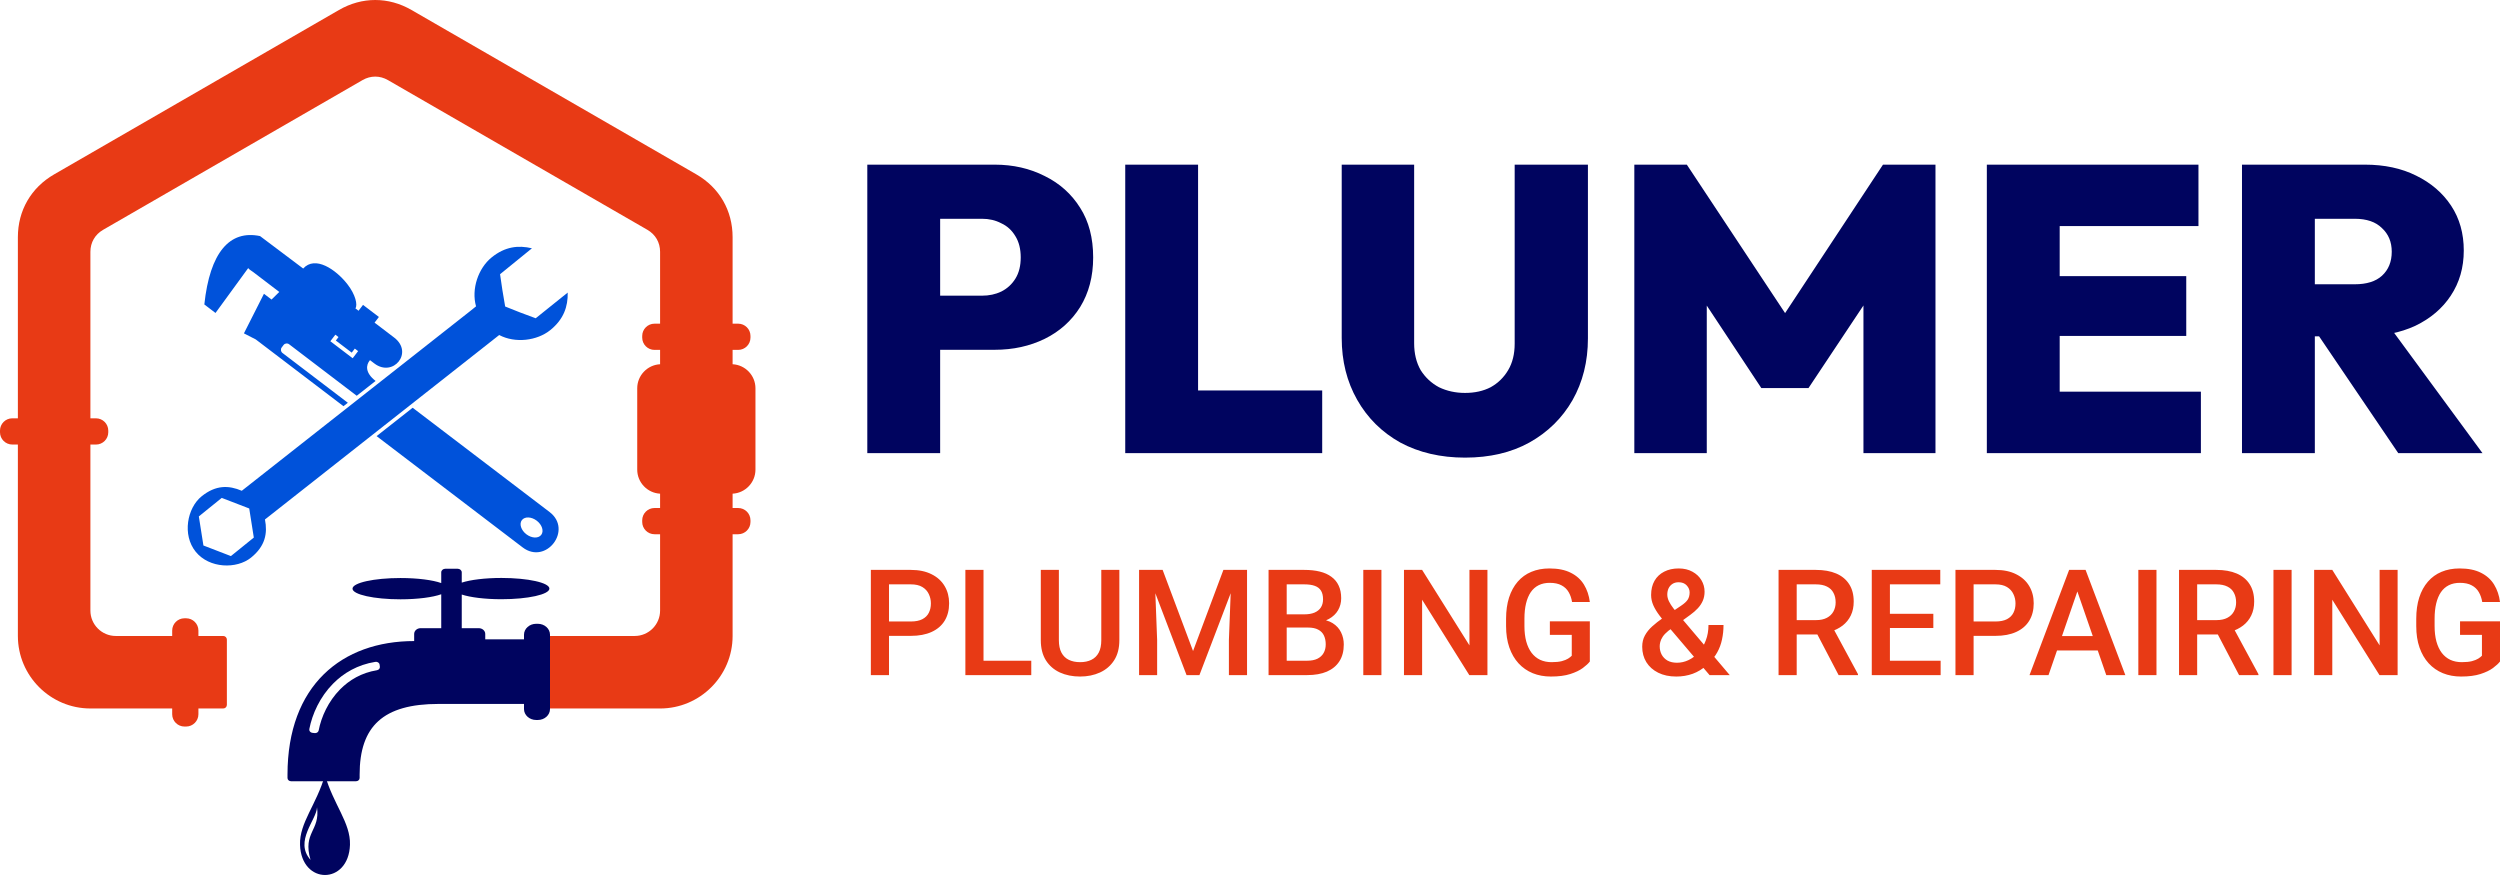
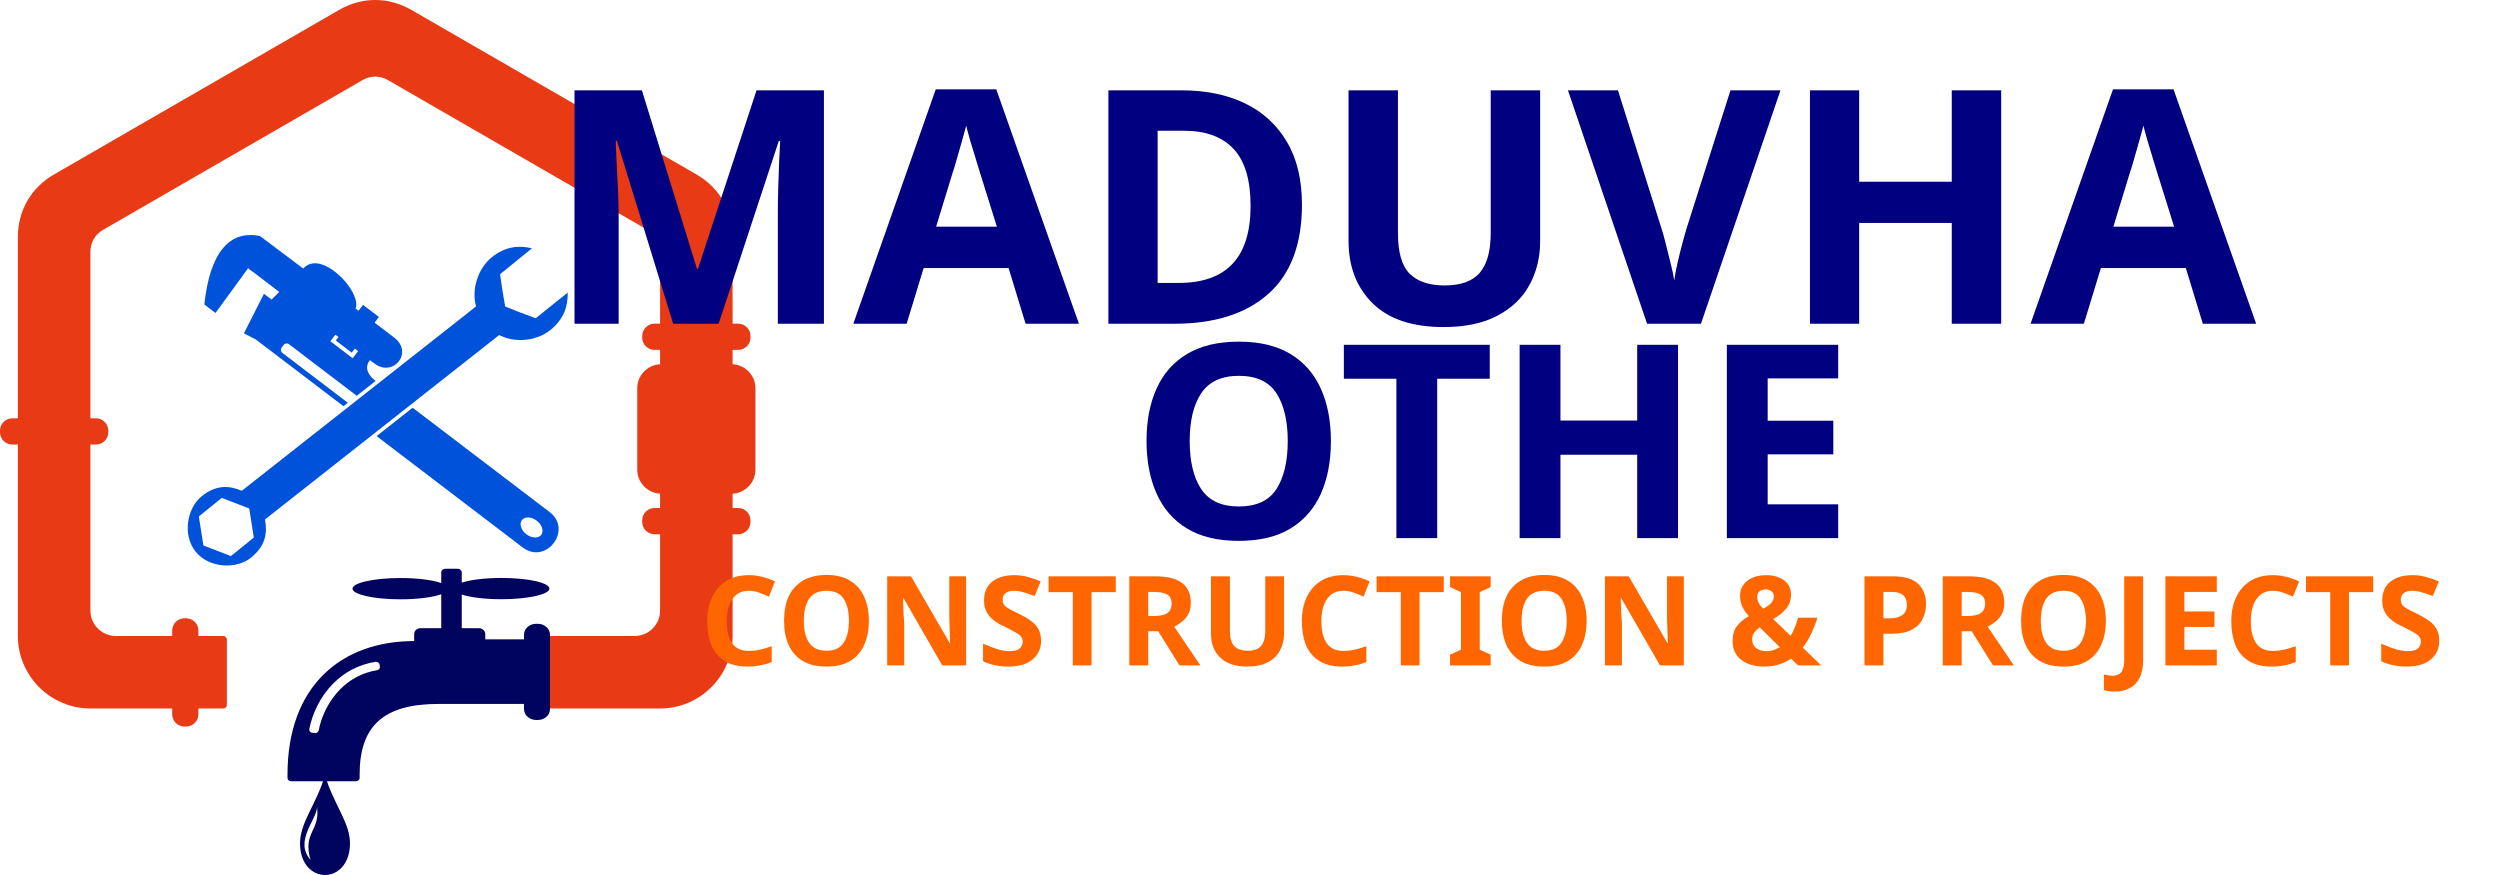
- <svg xmlns="http://www.w3.org/2000/svg" width="200" height="70" viewBox="0 0 200 70" fill="none">
-   <path d="M74.007 27.983V23.654H78.565C79.13 23.654 79.64 23.545 80.096 23.328C80.573 23.09 80.953 22.742 81.235 22.287C81.517 21.831 81.658 21.267 81.658 20.594C81.658 19.921 81.517 19.357 81.235 18.901C80.953 18.424 80.573 18.077 80.096 17.86C79.64 17.621 79.13 17.502 78.565 17.502H74.007V13.172H79.575C81.051 13.172 82.385 13.476 83.579 14.084C84.772 14.669 85.717 15.516 86.412 16.623C87.106 17.708 87.453 19.032 87.453 20.594C87.453 22.113 87.106 23.437 86.412 24.565C85.717 25.672 84.772 26.518 83.579 27.105C82.385 27.69 81.051 27.983 79.575 27.983H74.007ZM69.384 36.252V13.172H75.212V36.252H69.384ZM90.019 36.252V13.172H95.846V36.252H90.019ZM94.642 36.252V31.239H105.776V36.252H94.642ZM117.202 36.61C115.249 36.61 113.523 36.208 112.026 35.405C110.55 34.581 109.4 33.441 108.575 31.987C107.75 30.533 107.337 28.884 107.337 27.039V13.172H113.132V27.462C113.132 28.287 113.306 29.003 113.653 29.611C114.023 30.197 114.511 30.653 115.118 30.978C115.748 31.282 116.443 31.434 117.202 31.434C117.983 31.434 118.667 31.282 119.253 30.978C119.839 30.653 120.306 30.197 120.653 29.611C121.001 29.025 121.174 28.32 121.174 27.495V13.172H127.034V27.072C127.034 28.916 126.622 30.566 125.797 32.02C124.973 33.452 123.822 34.581 122.346 35.405C120.892 36.208 119.178 36.61 117.202 36.61ZM130.746 36.252V13.172H134.946L143.802 26.551H141.816L150.639 13.172H154.838V36.252H149.076V22.808L149.987 23.068L144.681 31.043H140.904L135.63 23.068L136.542 22.808V36.252H130.746ZM158.947 36.252V13.172H164.775V36.252H158.947ZM163.57 36.252V31.336H176.072V36.252H163.57ZM163.57 26.877V22.091H174.9V26.877H163.57ZM163.57 18.087V13.172H175.877V18.087H163.57ZM183.982 26.909V22.742H188.377C189.332 22.742 190.059 22.515 190.558 22.059C191.079 21.581 191.34 20.941 191.34 20.138C191.34 19.357 191.079 18.728 190.558 18.25C190.059 17.751 189.332 17.502 188.377 17.502H183.982V13.172H189.191C190.754 13.172 192.121 13.465 193.293 14.051C194.487 14.637 195.42 15.44 196.093 16.46C196.766 17.48 197.102 18.673 197.102 20.041C197.102 21.408 196.755 22.612 196.061 23.654C195.388 24.674 194.444 25.477 193.228 26.063C192.012 26.627 190.591 26.909 188.963 26.909H183.982ZM179.359 36.252V13.172H185.187V36.252H179.359ZM191.861 36.252L185.154 26.356L190.396 25.086L198.6 36.252H191.861Z" fill="#00045F" />
-   <path d="M72.865 50.869H70.674V49.719H72.865C73.247 49.719 73.555 49.657 73.79 49.534C74.025 49.411 74.197 49.241 74.305 49.025C74.416 48.806 74.472 48.555 74.472 48.274C74.472 48.008 74.416 47.759 74.305 47.528C74.197 47.293 74.025 47.104 73.79 46.962C73.555 46.819 73.247 46.748 72.865 46.748H71.12V54.008H69.668V45.592H72.865C73.516 45.592 74.069 45.708 74.525 45.939C74.983 46.166 75.332 46.482 75.571 46.887C75.81 47.287 75.929 47.746 75.929 48.262C75.929 48.806 75.81 49.272 75.571 49.661C75.332 50.05 74.983 50.349 74.525 50.557C74.069 50.765 73.516 50.869 72.865 50.869ZM82.502 52.857V54.008H78.276V52.857H82.502ZM78.681 45.592V54.008H77.23V45.592H78.681ZM88.103 45.592H89.548V51.216C89.548 51.855 89.41 52.391 89.132 52.823C88.855 53.254 88.477 53.58 87.999 53.799C87.525 54.015 86.995 54.123 86.409 54.123C85.805 54.123 85.264 54.015 84.791 53.799C84.317 53.58 83.943 53.254 83.669 52.823C83.4 52.391 83.264 51.855 83.264 51.216V45.592H84.71V51.216C84.71 51.62 84.779 51.954 84.918 52.216C85.057 52.474 85.253 52.665 85.507 52.788C85.762 52.911 86.062 52.973 86.409 52.973C86.756 52.973 87.055 52.911 87.305 52.788C87.56 52.665 87.757 52.474 87.895 52.216C88.034 51.954 88.103 51.62 88.103 51.216V45.592ZM91.716 45.592H93.011L95.444 52.083L97.872 45.592H99.167L95.954 54.008H94.924L91.716 45.592ZM91.126 45.592H92.357L92.571 51.21V54.008H91.126V45.592ZM98.525 45.592H99.763V54.008H98.312V51.21L98.525 45.592ZM104.642 50.204H102.497L102.486 49.147H104.358C104.674 49.147 104.942 49.1 105.162 49.008C105.385 48.912 105.555 48.775 105.67 48.597C105.786 48.416 105.844 48.199 105.844 47.944C105.844 47.663 105.79 47.434 105.682 47.257C105.574 47.079 105.408 46.95 105.185 46.869C104.965 46.788 104.684 46.748 104.341 46.748H102.936V54.008H101.485V45.592H104.341C104.804 45.592 105.216 45.636 105.578 45.725C105.944 45.813 106.255 45.952 106.509 46.141C106.767 46.326 106.961 46.561 107.092 46.846C107.228 47.131 107.295 47.47 107.295 47.863C107.295 48.21 107.212 48.528 107.046 48.817C106.881 49.102 106.636 49.335 106.312 49.517C105.988 49.698 105.586 49.806 105.104 49.84L104.642 50.204ZM104.578 54.008H102.04L102.693 52.857H104.578C104.906 52.857 105.179 52.803 105.399 52.696C105.618 52.584 105.783 52.431 105.89 52.239C106.002 52.042 106.058 51.813 106.058 51.551C106.058 51.277 106.01 51.041 105.914 50.84C105.817 50.636 105.665 50.48 105.456 50.372C105.248 50.26 104.977 50.204 104.642 50.204H103.012L103.023 49.147H105.145L105.474 49.545C105.937 49.561 106.316 49.663 106.613 49.852C106.913 50.041 107.137 50.285 107.283 50.586C107.43 50.886 107.503 51.21 107.503 51.557C107.503 52.092 107.385 52.541 107.15 52.904C106.919 53.266 106.585 53.541 106.15 53.73C105.715 53.915 105.191 54.008 104.578 54.008ZM110.514 45.592V54.008H109.063V45.592H110.514ZM118.995 45.592V54.008H117.544L113.769 47.979V54.008H112.318V45.592H113.769L117.556 51.632V45.592H118.995ZM127.187 49.707V52.921C127.067 53.079 126.88 53.252 126.626 53.441C126.375 53.626 126.042 53.786 125.625 53.921C125.209 54.056 124.691 54.123 124.071 54.123C123.542 54.123 123.058 54.035 122.62 53.857C122.18 53.676 121.801 53.412 121.481 53.065C121.165 52.719 120.92 52.297 120.747 51.8C120.573 51.299 120.486 50.728 120.486 50.089V49.505C120.486 48.869 120.566 48.303 120.723 47.806C120.885 47.305 121.117 46.881 121.417 46.534C121.718 46.187 122.08 45.925 122.504 45.748C122.932 45.567 123.415 45.476 123.955 45.476C124.645 45.476 125.215 45.592 125.666 45.823C126.121 46.05 126.471 46.367 126.718 46.771C126.965 47.176 127.121 47.638 127.187 48.158H125.764C125.718 47.865 125.627 47.603 125.493 47.372C125.361 47.141 125.172 46.96 124.926 46.829C124.683 46.694 124.367 46.627 123.978 46.627C123.643 46.627 123.348 46.69 123.093 46.817C122.839 46.944 122.627 47.131 122.458 47.378C122.292 47.624 122.167 47.925 122.082 48.28C121.997 48.634 121.955 49.039 121.955 49.493V50.089C121.955 50.551 122.003 50.962 122.1 51.32C122.199 51.678 122.342 51.981 122.527 52.227C122.716 52.474 122.945 52.661 123.215 52.788C123.485 52.911 123.789 52.973 124.128 52.973C124.46 52.973 124.731 52.946 124.943 52.892C125.155 52.834 125.323 52.767 125.446 52.69C125.573 52.609 125.672 52.532 125.741 52.458V50.788H123.989V49.707H127.187ZM133.042 49.43L134.493 48.453C134.736 48.291 134.909 48.133 135.013 47.979C135.117 47.821 135.17 47.624 135.17 47.389C135.17 47.189 135.093 47.004 134.938 46.835C134.784 46.665 134.567 46.58 134.285 46.58C134.089 46.58 133.923 46.627 133.787 46.719C133.653 46.808 133.551 46.927 133.481 47.077C133.416 47.224 133.383 47.388 133.383 47.569C133.383 47.742 133.428 47.921 133.516 48.106C133.605 48.287 133.726 48.478 133.881 48.678C134.035 48.875 134.208 49.087 134.401 49.314L138.378 54.008H136.765L133.516 50.187C133.235 49.848 132.986 49.538 132.771 49.256C132.555 48.971 132.387 48.696 132.268 48.43C132.148 48.16 132.089 47.883 132.089 47.597C132.089 47.158 132.179 46.781 132.36 46.465C132.541 46.149 132.797 45.906 133.129 45.736C133.46 45.563 133.847 45.476 134.291 45.476C134.718 45.476 135.087 45.563 135.395 45.736C135.707 45.906 135.946 46.131 136.112 46.413C136.281 46.694 136.366 47.002 136.366 47.337C136.366 47.603 136.318 47.846 136.222 48.066C136.125 48.285 135.992 48.486 135.822 48.667C135.653 48.848 135.457 49.019 135.233 49.181L133.47 50.464C133.266 50.63 133.113 50.79 133.013 50.944C132.917 51.094 132.853 51.233 132.823 51.36C132.791 51.487 132.776 51.599 132.776 51.696C132.776 51.942 132.828 52.166 132.932 52.366C133.04 52.566 133.196 52.726 133.4 52.846C133.608 52.961 133.861 53.019 134.157 53.019C134.478 53.019 134.788 52.948 135.088 52.805C135.389 52.659 135.659 52.453 135.898 52.187C136.137 51.921 136.325 51.603 136.464 51.233C136.607 50.863 136.678 50.453 136.678 50.002H137.881C137.881 50.41 137.84 50.798 137.759 51.164C137.682 51.53 137.557 51.869 137.383 52.181C137.214 52.493 136.991 52.773 136.713 53.019C136.686 53.046 136.655 53.081 136.621 53.123C136.59 53.162 136.558 53.194 136.528 53.221C136.197 53.526 135.824 53.753 135.412 53.904C135.004 54.05 134.568 54.123 134.106 54.123C133.547 54.123 133.063 54.021 132.655 53.817C132.246 53.612 131.93 53.331 131.707 52.973C131.487 52.614 131.377 52.204 131.377 51.742C131.377 51.399 131.448 51.098 131.591 50.84C131.733 50.578 131.928 50.335 132.175 50.112C132.425 49.885 132.715 49.657 133.042 49.43ZM142.285 45.592H145.262C145.902 45.592 146.448 45.688 146.898 45.881C147.35 46.074 147.694 46.359 147.933 46.736C148.176 47.11 148.297 47.572 148.297 48.124C148.297 48.544 148.22 48.913 148.066 49.233C147.912 49.553 147.694 49.823 147.413 50.042C147.131 50.258 146.796 50.426 146.407 50.545L145.967 50.759H143.291L143.28 49.609H145.286C145.632 49.609 145.921 49.547 146.152 49.424C146.384 49.301 146.557 49.133 146.673 48.921C146.792 48.705 146.852 48.463 146.852 48.193C146.852 47.9 146.795 47.646 146.678 47.43C146.567 47.21 146.394 47.043 146.158 46.927C145.924 46.808 145.625 46.748 145.262 46.748H143.736V54.008H142.285V45.592ZM147.089 54.008L145.112 50.227L146.633 50.222L148.638 53.932V54.008H147.089ZM155.251 52.857V54.008H150.783V52.857H155.251ZM151.193 45.592V54.008H149.742V45.592H151.193ZM154.667 49.106V50.239H150.783V49.106H154.667ZM155.222 45.592V46.748H150.783V45.592H155.222ZM159.633 50.869H157.442V49.719H159.633C160.015 49.719 160.323 49.657 160.558 49.534C160.793 49.411 160.965 49.241 161.073 49.025C161.185 48.806 161.24 48.555 161.24 48.274C161.24 48.008 161.185 47.759 161.073 47.528C160.965 47.293 160.793 47.104 160.558 46.962C160.323 46.819 160.015 46.748 159.633 46.748H157.888V54.008H156.437V45.592H159.633C160.284 45.592 160.838 45.708 161.292 45.939C161.751 46.166 162.1 46.482 162.338 46.887C162.577 47.287 162.697 47.746 162.697 48.262C162.697 48.806 162.577 49.272 162.338 49.661C162.1 50.05 161.751 50.349 161.292 50.557C160.838 50.765 160.284 50.869 159.633 50.869ZM166.397 46.713L163.882 54.008H162.362L165.53 45.592H166.5L166.397 46.713ZM168.501 54.008L165.98 46.713L165.871 45.592H166.847L170.027 54.008H168.501ZM168.379 50.886V52.036H163.801V50.886H168.379ZM172.518 45.592V54.008H171.067V45.592H172.518ZM174.322 45.592H177.299C177.939 45.592 178.484 45.688 178.935 45.881C179.386 46.074 179.731 46.359 179.97 46.736C180.213 47.11 180.334 47.572 180.334 48.124C180.334 48.544 180.257 48.913 180.102 49.233C179.948 49.553 179.731 49.823 179.449 50.042C179.168 50.258 178.833 50.426 178.443 50.545L178.004 50.759H175.328L175.317 49.609H177.322C177.669 49.609 177.958 49.547 178.189 49.424C178.421 49.301 178.594 49.133 178.709 48.921C178.829 48.705 178.889 48.463 178.889 48.193C178.889 47.9 178.831 47.646 178.715 47.43C178.603 47.21 178.43 47.043 178.195 46.927C177.96 46.808 177.661 46.748 177.299 46.748H175.773V54.008H174.322V45.592ZM179.126 54.008L177.149 50.227L178.669 50.222L180.675 53.932V54.008H179.126ZM183.328 45.592V54.008H181.877V45.592H183.328ZM191.809 45.592V54.008H190.358L186.583 47.979V54.008H185.132V45.592H186.583L190.369 51.632V45.592H191.809ZM200 49.707V52.921C199.88 53.079 199.693 53.252 199.439 53.441C199.189 53.626 198.855 53.786 198.439 53.921C198.023 54.056 197.504 54.123 196.884 54.123C196.356 54.123 195.872 54.035 195.433 53.857C194.993 53.676 194.614 53.412 194.294 53.065C193.978 52.719 193.733 52.297 193.56 51.8C193.386 51.299 193.3 50.728 193.3 50.089V49.505C193.3 48.869 193.379 48.303 193.537 47.806C193.699 47.305 193.93 46.881 194.231 46.534C194.531 46.187 194.894 45.925 195.317 45.748C195.745 45.567 196.229 45.476 196.768 45.476C197.458 45.476 198.029 45.592 198.479 45.823C198.934 46.05 199.285 46.367 199.531 46.771C199.778 47.176 199.934 47.638 200 48.158H198.578C198.531 47.865 198.441 47.603 198.306 47.372C198.175 47.141 197.986 46.96 197.739 46.829C197.497 46.694 197.181 46.627 196.791 46.627C196.456 46.627 196.161 46.69 195.907 46.817C195.653 46.944 195.44 47.131 195.271 47.378C195.105 47.624 194.98 47.925 194.895 48.28C194.811 48.634 194.768 49.039 194.768 49.493V50.089C194.768 50.551 194.817 50.962 194.913 51.32C195.013 51.678 195.155 51.981 195.34 52.227C195.529 52.474 195.758 52.661 196.029 52.788C196.298 52.911 196.603 52.973 196.942 52.973C197.273 52.973 197.545 52.946 197.757 52.892C197.969 52.834 198.137 52.767 198.259 52.69C198.387 52.609 198.485 52.532 198.555 52.458V50.788H196.803V49.707H200Z" fill="#E83A15" />
-   <path fill-rule="evenodd" clip-rule="evenodd" d="M4.332 13.949L27.119 0.798C28.963 -0.266 31.074 -0.266 32.919 0.798L55.707 13.949C57.552 15.014 58.608 16.842 58.608 18.973V25.894H58.642H59.056C59.597 25.894 60.038 26.336 60.038 26.876V27.011C60.038 27.551 59.596 27.992 59.056 27.992H58.848H58.641H58.608V29.139C59.623 29.19 60.437 30.036 60.437 31.064V37.57C60.437 38.597 59.623 39.443 58.608 39.494V40.641H58.642H59.056C59.597 40.641 60.038 41.083 60.038 41.623V41.758C60.038 42.297 59.596 42.739 59.056 42.739H58.848H58.641H58.608V50.878C58.608 54.074 56.002 56.679 52.806 56.679H43.306V50.879V50.878H50.777C51.895 50.878 52.807 49.966 52.807 48.848V42.739H52.359C51.819 42.739 51.377 42.297 51.377 41.758V41.623C51.377 41.083 51.819 40.641 52.359 40.641H52.807V39.494C51.792 39.443 50.978 38.597 50.978 37.57V31.064C50.978 30.036 51.792 29.191 52.807 29.139V27.992H52.359C51.819 27.992 51.377 27.551 51.377 27.011V26.876C51.377 26.336 51.819 25.894 52.359 25.894H52.807V20.144C52.807 19.398 52.438 18.758 51.791 18.385C44.873 14.393 37.953 10.399 31.034 6.407C30.389 6.035 29.649 6.035 29.004 6.407L8.248 18.386C7.602 18.759 7.232 19.399 7.232 20.145V33.466H7.266H7.68C8.221 33.466 8.662 33.908 8.662 34.448V34.583C8.662 35.123 8.221 35.564 7.68 35.564H7.472H7.265H7.232V48.848C7.232 49.966 8.144 50.878 9.262 50.878H13.775V50.859V50.444C13.775 49.904 14.217 49.463 14.756 49.463H14.891C15.432 49.463 15.873 49.904 15.873 50.444V50.653V50.86V50.878H17.86C18.02 50.878 18.15 51.009 18.15 51.168V56.388C18.15 56.548 18.02 56.678 17.86 56.678H15.873V57.141C15.873 57.681 15.431 58.123 14.891 58.123H14.756C14.217 58.123 13.775 57.681 13.775 57.141V56.678H7.232C4.037 56.678 1.43 54.073 1.43 50.877V35.563H0.982C0.442 35.563 0 35.122 0 34.582V34.447C0 33.907 0.442 33.465 0.982 33.465H1.43V18.973C1.43 16.842 2.486 15.014 4.332 13.949Z" fill="#E83A15" />
-   <path fill-rule="evenodd" clip-rule="evenodd" d="M24.745 58.327C24.979 57.114 25.598 55.756 26.636 54.702C27.484 53.839 28.61 53.176 30.031 52.948C30.111 52.935 30.186 52.952 30.252 52.994C30.318 53.038 30.357 53.097 30.367 53.17L30.39 53.332C30.409 53.468 30.306 53.594 30.156 53.618C28.926 53.818 27.948 54.398 27.206 55.152C26.267 56.107 25.705 57.337 25.493 58.436C25.466 58.572 25.326 58.665 25.173 58.648L24.991 58.627C24.911 58.617 24.845 58.583 24.796 58.524C24.749 58.464 24.732 58.398 24.745 58.327ZM35.623 45.5H36.615C36.793 45.5 36.94 45.63 36.94 45.791V46.61C37.629 46.385 38.795 46.236 40.117 46.236C42.235 46.236 43.952 46.617 43.952 47.087C43.952 47.557 42.235 47.938 40.117 47.938C38.795 47.938 37.629 47.79 36.94 47.563V50.255H38.304C38.588 50.255 38.82 50.462 38.82 50.716V51.144H41.92V50.776C41.92 50.295 42.358 49.903 42.893 49.903H43.027C43.563 49.903 44 50.295 44 50.776V50.961V51.145V56.316V56.727C44 57.206 43.563 57.599 43.027 57.599H42.893C42.358 57.599 41.92 57.206 41.92 56.727V56.315H35.08C30.658 56.315 28.77 58.093 28.77 61.972V62.242C28.77 62.384 28.641 62.5 28.482 62.5H23.287C23.129 62.5 23 62.384 23 62.242V61.972C23 54.819 27.359 51.285 33.133 51.285V50.715C33.133 50.461 33.365 50.254 33.649 50.254H35.299V47.541C34.623 47.783 33.415 47.945 32.037 47.945C29.919 47.945 28.201 47.563 28.201 47.093C28.201 46.623 29.919 46.242 32.037 46.242C33.415 46.242 34.623 46.403 35.299 46.645V45.789C35.298 45.63 35.444 45.5 35.623 45.5Z" fill="#00045F" />
-   <path fill-rule="evenodd" clip-rule="evenodd" d="M24.842 68.789C23.51 67.295 25.338 65.578 25.362 64.58C25.624 66.484 24.196 66.576 24.842 68.789ZM24.002 67.582C23.946 65.822 25.327 64.365 26 62C26.673 64.365 28.054 65.822 27.998 67.582C27.896 70.806 24.104 70.806 24.002 67.582Z" fill="#00045F" />
-   <path fill-rule="evenodd" clip-rule="evenodd" d="M26.456 27.262L26.829 26.773L27.08 26.965L26.868 27.244L28.138 28.211L28.385 27.887L28.65 28.089L28.214 28.66L26.428 27.3L26.456 27.262ZM41.75 41.609C41.521 41.909 41.683 42.417 42.11 42.743C42.538 43.069 43.07 43.09 43.299 42.789C43.528 42.489 43.367 41.981 42.939 41.655C42.512 41.329 41.98 41.309 41.75 41.609ZM30.047 30.476C29.196 29.814 29.267 29.203 29.598 28.811L29.95 29.079C31.442 30.216 33.117 28.212 31.532 27.004L29.966 25.812L30.312 25.358L29.042 24.391L28.683 24.861L28.432 24.669C28.621 24.408 28.456 23.581 27.785 22.727C26.864 21.553 25.212 20.422 24.255 21.483C22.757 20.34 22.203 19.953 20.803 18.886C18.376 18.376 16.79 20.186 16.347 24.357L17.24 25.037L19.855 21.448C19.934 21.561 20.141 21.678 20.257 21.765L22.342 23.355L21.724 23.964L21.116 23.502L19.514 26.669L20.461 27.154L27.478 32.496L27.827 32.221L22.597 28.237C22.46 28.132 22.432 27.933 22.538 27.794L22.686 27.599C22.792 27.461 22.991 27.434 23.128 27.54L28.538 31.662L30.047 30.476ZM41.813 43.793C43.685 45.219 45.841 42.39 43.969 40.964L33.012 32.62L30.128 34.889L41.813 43.793Z" fill="#0052DA" />
-   <path fill-rule="evenodd" clip-rule="evenodd" d="M19.938 40.678L18.839 40.255L17.74 39.832L16.823 40.572L15.907 41.313L16.09 42.476L16.273 43.639L17.373 44.063L18.472 44.487L19.389 43.746L20.305 43.005L20.122 41.842L19.938 40.678ZM42.555 19.864C41.465 19.603 40.401 19.727 39.333 20.591C38.265 21.454 37.692 23.114 38.083 24.508L37.891 24.663L37.603 24.895L19.343 39.262C18.305 38.819 17.27 38.783 16.125 39.709C14.979 40.635 14.562 42.785 15.655 44.138C16.748 45.491 18.939 45.535 20.084 44.609C21.23 43.683 21.412 42.664 21.197 41.557L39.936 26.802C41.217 27.477 42.961 27.267 44.029 26.403C45.096 25.54 45.442 24.525 45.416 23.406L42.856 25.461L41.605 24.995L40.413 24.521L40.191 23.205L40.005 21.936L42.555 19.864Z" fill="#0052DA" />
+ <svg xmlns="http://www.w3.org/2000/svg" width="200" height="70" viewBox="0 0 200 70" fill="none" version="1.1" id="svg16">
+   <defs id="defs20" />
+   <path fill-rule="evenodd" clip-rule="evenodd" d="M4.332 13.949L27.119 0.798C28.963 -0.266 31.074 -0.266 32.919 0.798L55.707 13.949C57.552 15.014 58.608 16.842 58.608 18.973V25.894H58.642H59.056C59.597 25.894 60.038 26.336 60.038 26.876V27.011C60.038 27.551 59.596 27.992 59.056 27.992H58.848H58.641H58.608V29.139C59.623 29.19 60.437 30.036 60.437 31.064V37.57C60.437 38.597 59.623 39.443 58.608 39.494V40.641H58.642H59.056C59.597 40.641 60.038 41.083 60.038 41.623V41.758C60.038 42.297 59.596 42.739 59.056 42.739H58.848H58.641H58.608V50.878C58.608 54.074 56.002 56.679 52.806 56.679H43.306V50.879V50.878H50.777C51.895 50.878 52.807 49.966 52.807 48.848V42.739H52.359C51.819 42.739 51.377 42.297 51.377 41.758V41.623C51.377 41.083 51.819 40.641 52.359 40.641H52.807V39.494C51.792 39.443 50.978 38.597 50.978 37.57V31.064C50.978 30.036 51.792 29.191 52.807 29.139V27.992H52.359C51.819 27.992 51.377 27.551 51.377 27.011V26.876C51.377 26.336 51.819 25.894 52.359 25.894H52.807V20.144C52.807 19.398 52.438 18.758 51.791 18.385C44.873 14.393 37.953 10.399 31.034 6.407C30.389 6.035 29.649 6.035 29.004 6.407L8.248 18.386C7.602 18.759 7.232 19.399 7.232 20.145V33.466H7.266H7.68C8.221 33.466 8.662 33.908 8.662 34.448V34.583C8.662 35.123 8.221 35.564 7.68 35.564H7.472H7.265H7.232V48.848C7.232 49.966 8.144 50.878 9.262 50.878H13.775V50.859V50.444C13.775 49.904 14.217 49.463 14.756 49.463H14.891C15.432 49.463 15.873 49.904 15.873 50.444V50.653V50.86V50.878H17.86C18.02 50.878 18.15 51.009 18.15 51.168V56.388C18.15 56.548 18.02 56.678 17.86 56.678H15.873V57.141C15.873 57.681 15.431 58.123 14.891 58.123H14.756C14.217 58.123 13.775 57.681 13.775 57.141V56.678H7.232C4.037 56.678 1.43 54.073 1.43 50.877V35.563H0.982C0.442 35.563 0 35.122 0 34.582V34.447C0 33.907 0.442 33.465 0.982 33.465H1.43V18.973C1.43 16.842 2.486 15.014 4.332 13.949Z" fill="#E83A15" id="path6" />
+   <path fill-rule="evenodd" clip-rule="evenodd" d="M24.745 58.327C24.979 57.114 25.598 55.756 26.636 54.702C27.484 53.839 28.61 53.176 30.031 52.948C30.111 52.935 30.186 52.952 30.252 52.994C30.318 53.038 30.357 53.097 30.367 53.17L30.39 53.332C30.409 53.468 30.306 53.594 30.156 53.618C28.926 53.818 27.948 54.398 27.206 55.152C26.267 56.107 25.705 57.337 25.493 58.436C25.466 58.572 25.326 58.665 25.173 58.648L24.991 58.627C24.911 58.617 24.845 58.583 24.796 58.524C24.749 58.464 24.732 58.398 24.745 58.327ZM35.623 45.5H36.615C36.793 45.5 36.94 45.63 36.94 45.791V46.61C37.629 46.385 38.795 46.236 40.117 46.236C42.235 46.236 43.952 46.617 43.952 47.087C43.952 47.557 42.235 47.938 40.117 47.938C38.795 47.938 37.629 47.79 36.94 47.563V50.255H38.304C38.588 50.255 38.82 50.462 38.82 50.716V51.144H41.92V50.776C41.92 50.295 42.358 49.903 42.893 49.903H43.027C43.563 49.903 44 50.295 44 50.776V50.961V51.145V56.316V56.727C44 57.206 43.563 57.599 43.027 57.599H42.893C42.358 57.599 41.92 57.206 41.92 56.727V56.315H35.08C30.658 56.315 28.77 58.093 28.77 61.972V62.242C28.77 62.384 28.641 62.5 28.482 62.5H23.287C23.129 62.5 23 62.384 23 62.242V61.972C23 54.819 27.359 51.285 33.133 51.285V50.715C33.133 50.461 33.365 50.254 33.649 50.254H35.299V47.541C34.623 47.783 33.415 47.945 32.037 47.945C29.919 47.945 28.201 47.563 28.201 47.093C28.201 46.623 29.919 46.242 32.037 46.242C33.415 46.242 34.623 46.403 35.299 46.645V45.789C35.298 45.63 35.444 45.5 35.623 45.5Z" fill="#00045F" id="path8" />
+   <path fill-rule="evenodd" clip-rule="evenodd" d="M24.842 68.789C23.51 67.295 25.338 65.578 25.362 64.58C25.624 66.484 24.196 66.576 24.842 68.789ZM24.002 67.582C23.946 65.822 25.327 64.365 26 62C26.673 64.365 28.054 65.822 27.998 67.582C27.896 70.806 24.104 70.806 24.002 67.582Z" fill="#00045F" id="path10" />
+   <path fill-rule="evenodd" clip-rule="evenodd" d="M26.456 27.262L26.829 26.773L27.08 26.965L26.868 27.244L28.138 28.211L28.385 27.887L28.65 28.089L28.214 28.66L26.428 27.3L26.456 27.262ZM41.75 41.609C41.521 41.909 41.683 42.417 42.11 42.743C42.538 43.069 43.07 43.09 43.299 42.789C43.528 42.489 43.367 41.981 42.939 41.655C42.512 41.329 41.98 41.309 41.75 41.609ZM30.047 30.476C29.196 29.814 29.267 29.203 29.598 28.811L29.95 29.079C31.442 30.216 33.117 28.212 31.532 27.004L29.966 25.812L30.312 25.358L29.042 24.391L28.683 24.861L28.432 24.669C28.621 24.408 28.456 23.581 27.785 22.727C26.864 21.553 25.212 20.422 24.255 21.483C22.757 20.34 22.203 19.953 20.803 18.886C18.376 18.376 16.79 20.186 16.347 24.357L17.24 25.037L19.855 21.448C19.934 21.561 20.141 21.678 20.257 21.765L22.342 23.355L21.724 23.964L21.116 23.502L19.514 26.669L20.461 27.154L27.478 32.496L27.827 32.221L22.597 28.237C22.46 28.132 22.432 27.933 22.538 27.794L22.686 27.599C22.792 27.461 22.991 27.434 23.128 27.54L28.538 31.662L30.047 30.476ZM41.813 43.793C43.685 45.219 45.841 42.39 43.969 40.964L33.012 32.62L30.128 34.889L41.813 43.793Z" fill="#0052DA" id="path12" />
+   <path fill-rule="evenodd" clip-rule="evenodd" d="M19.938 40.678L18.839 40.255L17.74 39.832L16.823 40.572L15.907 41.313L16.09 42.476L16.273 43.639L17.373 44.063L18.472 44.487L19.389 43.746L20.305 43.005L20.122 41.842L19.938 40.678ZM42.555 19.864C41.465 19.603 40.401 19.727 39.333 20.591C38.265 21.454 37.692 23.114 38.083 24.508L37.891 24.663L37.603 24.895L19.343 39.262C18.305 38.819 17.27 38.783 16.125 39.709C14.979 40.635 14.562 42.785 15.655 44.138C16.748 45.491 18.939 45.535 20.084 44.609C21.23 43.683 21.412 42.664 21.197 41.557L39.936 26.802C41.217 27.477 42.961 27.267 44.029 26.403C45.096 25.54 45.442 24.525 45.416 23.406L42.856 25.461L41.605 24.995L40.413 24.521L40.191 23.205L40.005 21.936L42.555 19.864Z" fill="#0052DA" id="path14" />
+   <text xml:space="preserve" style="font-weight:bold;font-size:9.969px;font-family:'Samsung Sans';-inkscape-font-specification:'Samsung Sans Bold';text-align:center;text-anchor:middle;fill:#ff6600;stroke-width:0.117" x="129.659" y="53.231" id="text404">
+     <tspan id="tspan402" x="129.659" y="53.231" style="fill:#ff6600;stroke-width:0.117">CONSTRUCTION &amp; PROJECTS</tspan>
+   </text>
+   <text xml:space="preserve" style="font-weight:bold;font-size:26.154px;font-family:'Samsung Sans';-inkscape-font-specification:'Samsung Sans Bold';text-align:center;text-anchor:middle;fill:#000080;stroke-width:0.306" x="129.047" y="25.896" id="text510">
+     <tspan id="tspan508" x="129.047" y="25.896" style="fill:#000080;stroke-width:0.306">MADUVHA</tspan>
+     <tspan x="129.047" y="58.589" style="fill:#000080;stroke-width:0.306" id="tspan512" />
+   </text>
+   <text xml:space="preserve" style="font-weight:bold;font-size:21.67px;font-family:'Samsung Sans';-inkscape-font-specification:'Samsung Sans Bold';text-align:center;text-anchor:middle;fill:#000080;stroke-width:0.254" x="127.853" y="43.05" id="text631">
+     <tspan id="tspan629" x="127.853" y="43.05" style="stroke-width:0.254">OTHE</tspan>
+   </text>
</svg>
